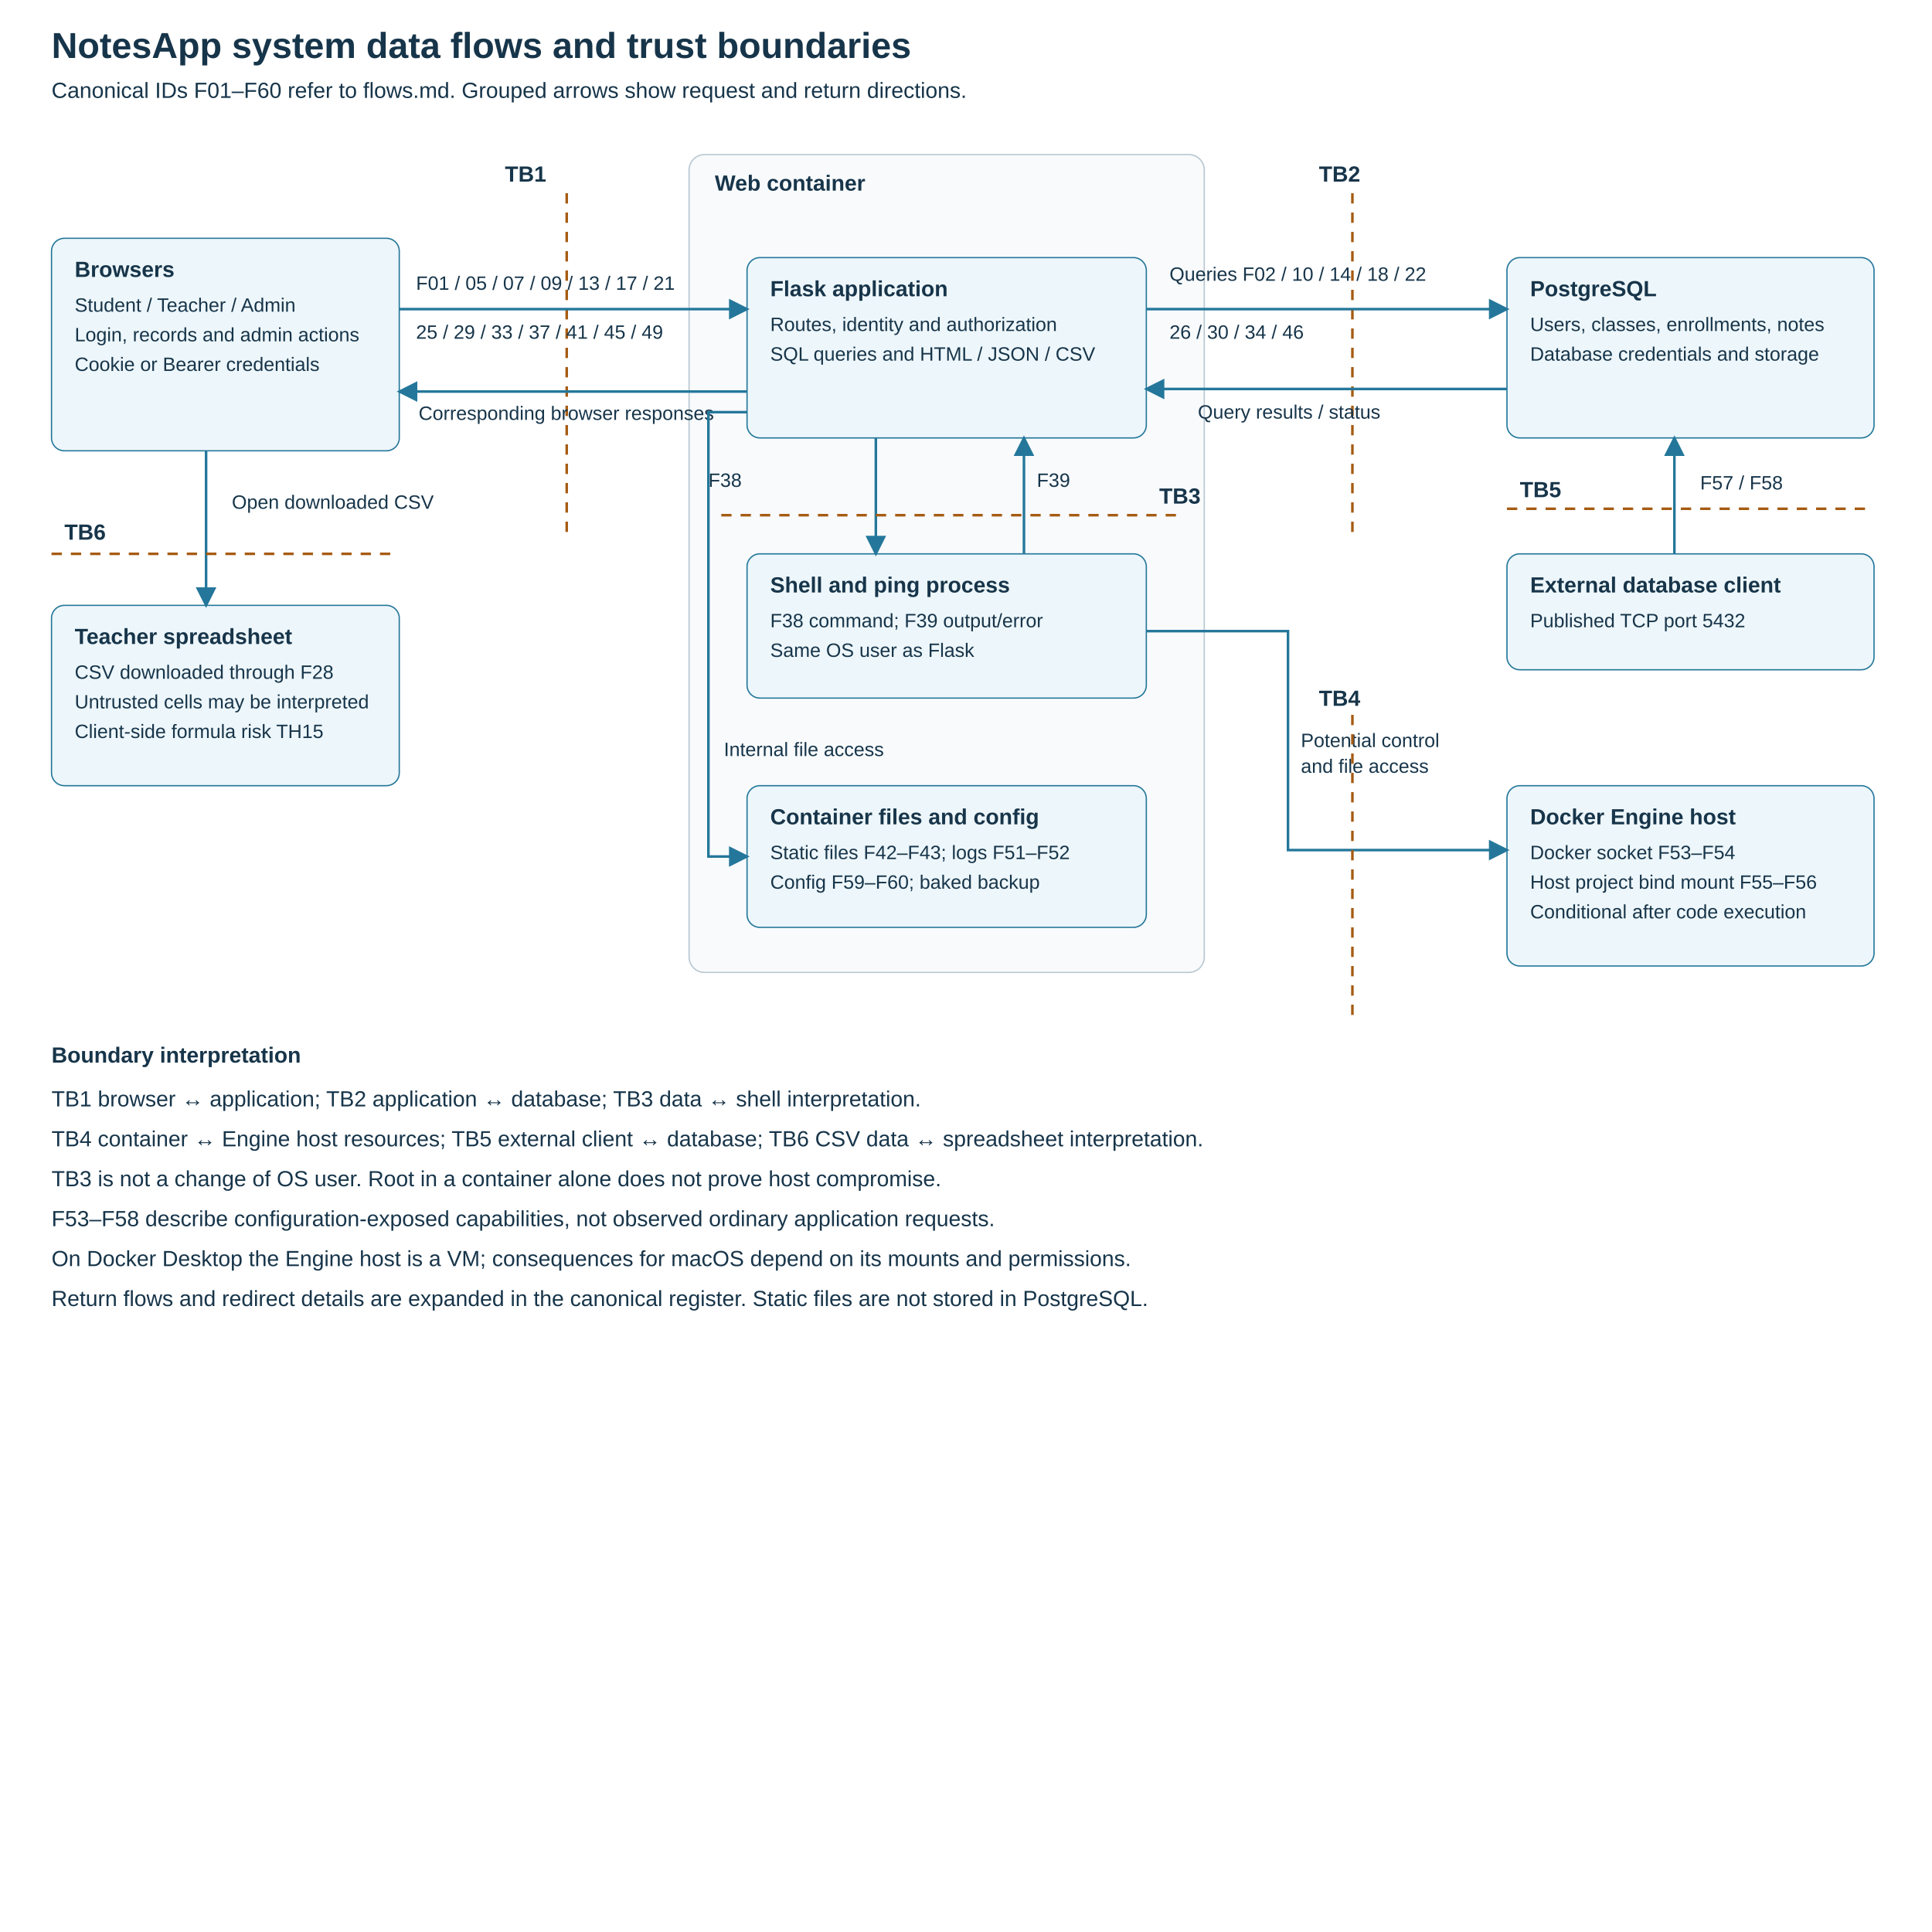
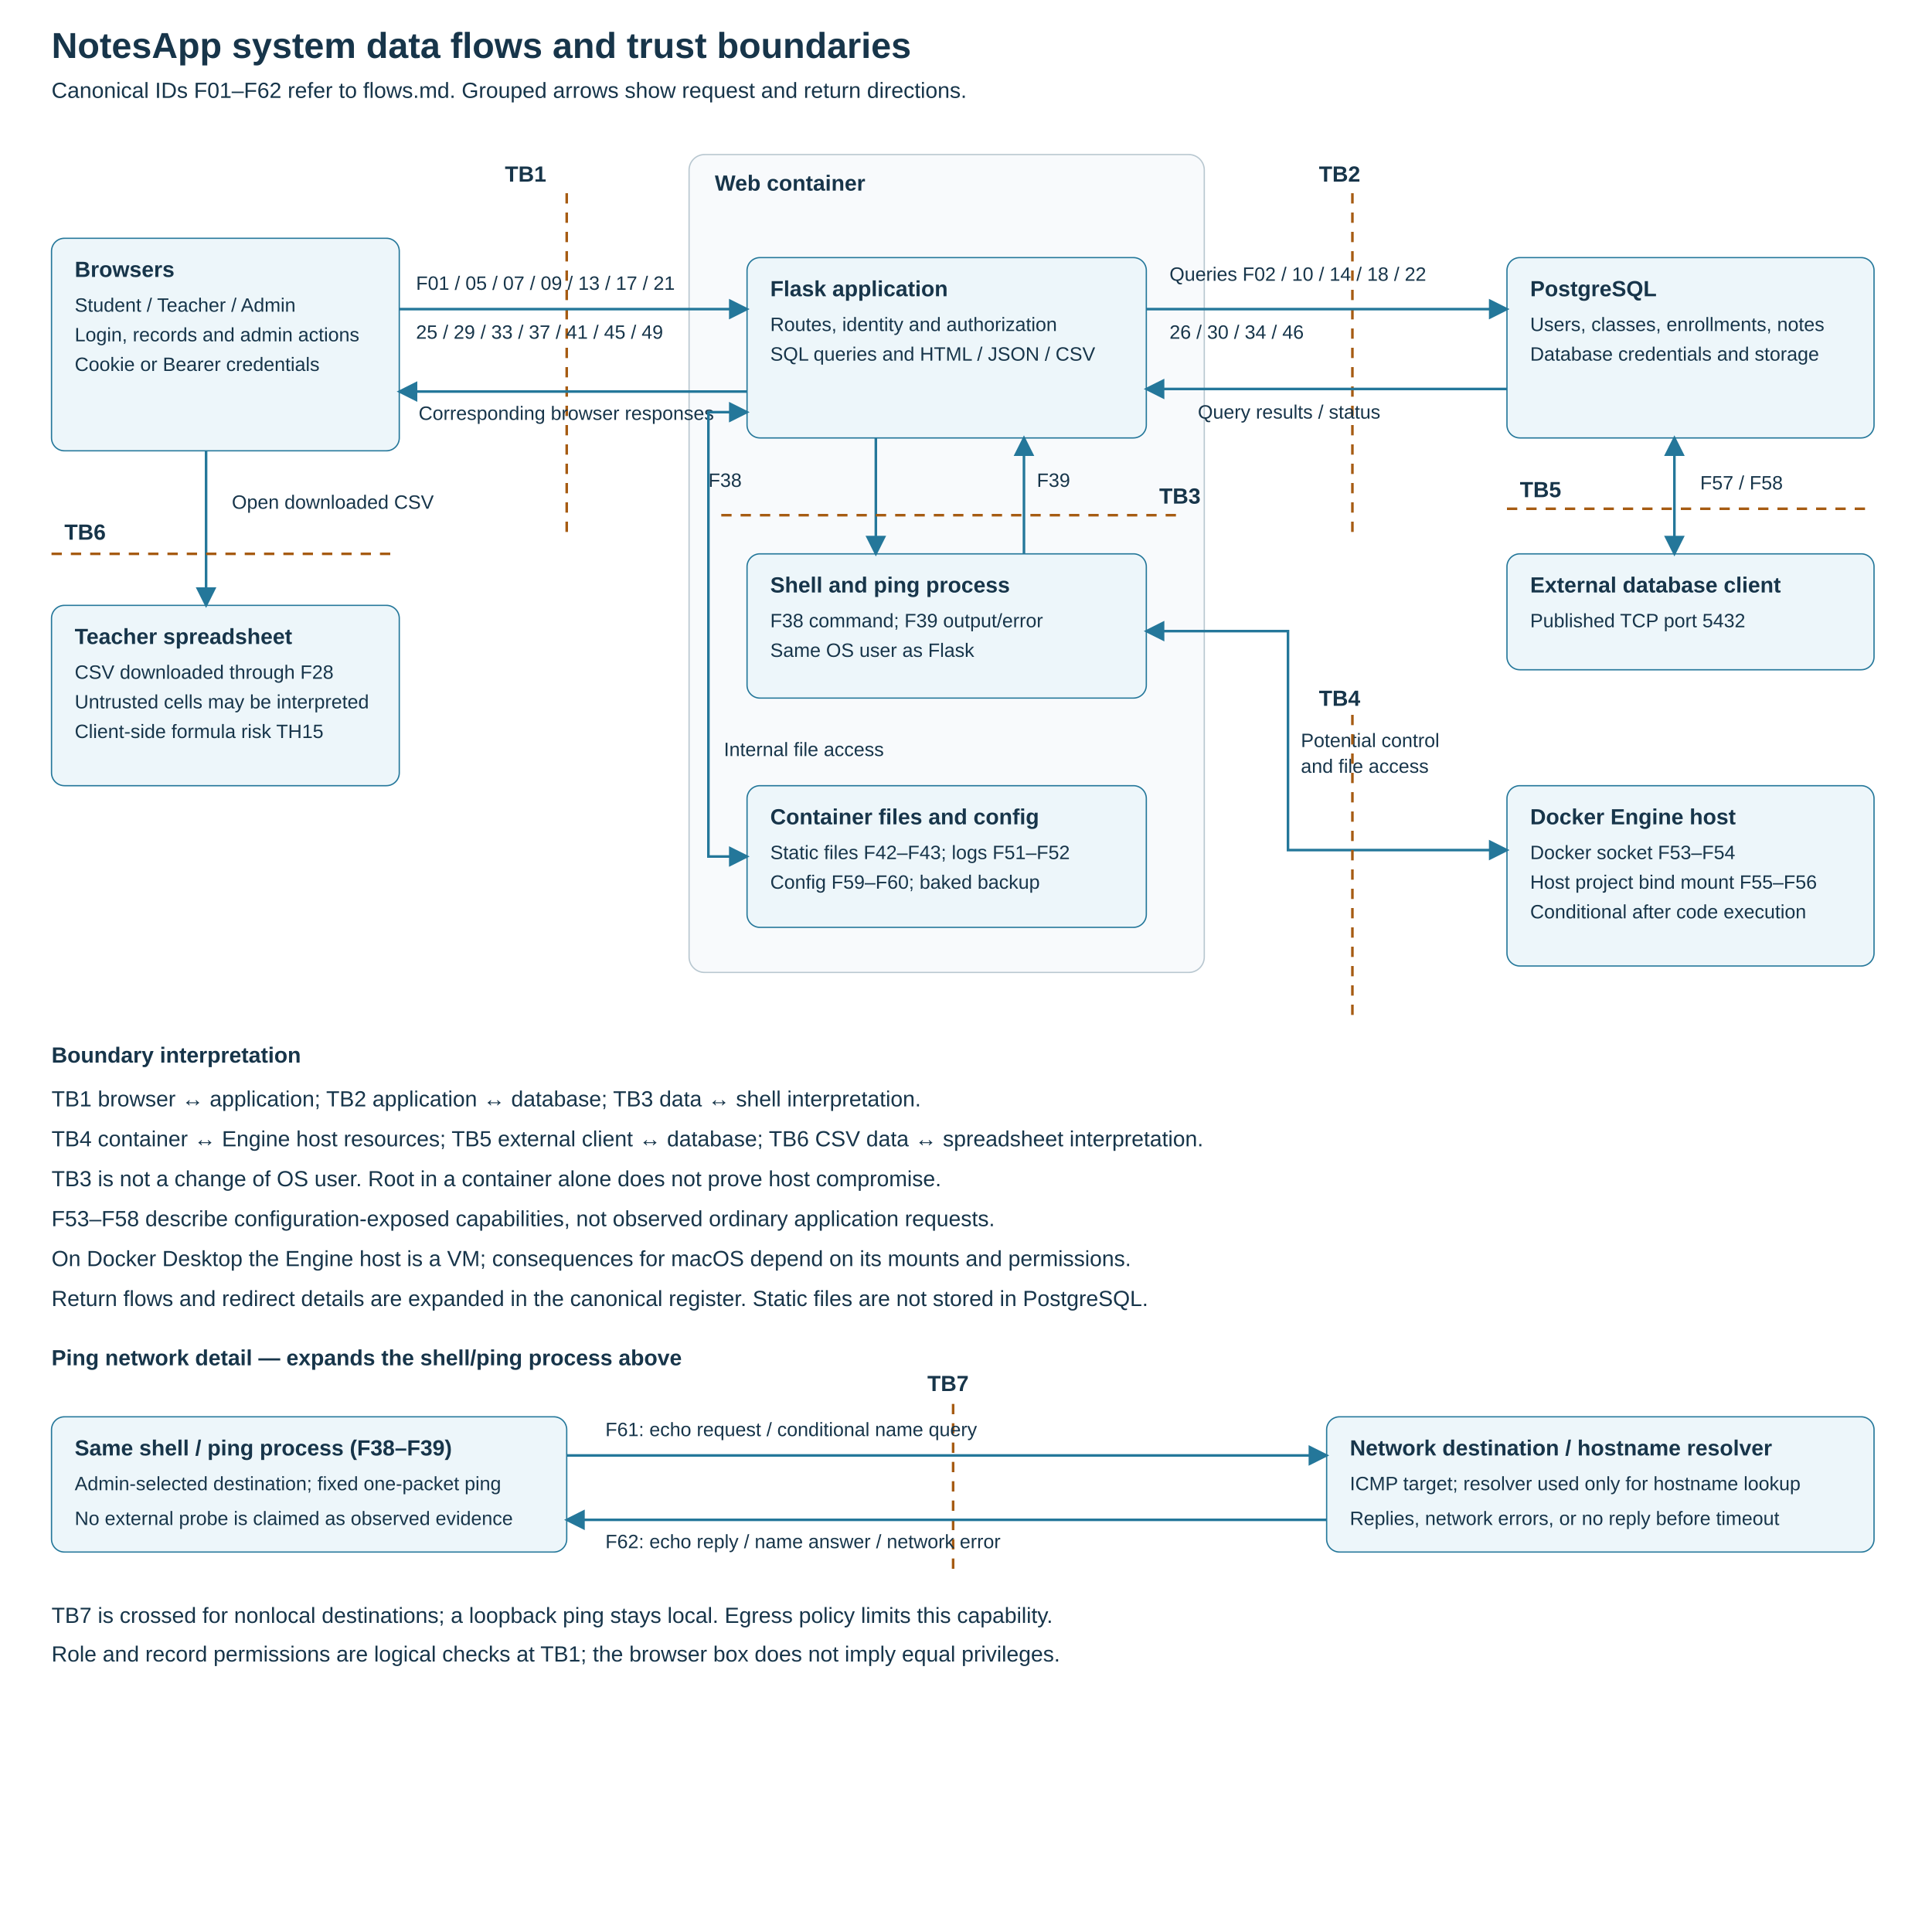
<svg xmlns="http://www.w3.org/2000/svg" width="1500" height="1500" viewBox="0 0 1500 1500">
  <defs>
    <marker id="a" markerWidth="8" markerHeight="8" refX="7" refY="4" orient="auto-start-reverse">
      <path d="M0,0 L8,4 L0,8 Z" fill="#24779a" />
    </marker>
  </defs>
  <rect width="1500" height="1500" fill="white" />
  <style>text{font-family:Arial,sans-serif;fill:#17354a} .title{font-size:28px;font-weight:bold} .body{font-size:17px} .small{font-size:15px} .label{font-size:17px;font-weight:bold} .edge{stroke:#24779a;stroke-width:2;fill:none;marker-end:url(#a)} .boundary{stroke:#a65b12;stroke-width:2;stroke-dasharray:8 7;fill:none}</style>
  <text x="40" y="45" class="title">NotesApp system data flows and trust boundaries</text>
-   <text x="40" y="76" class="body">Canonical IDs F01–F60 refer to flows.md. Grouped arrows show request and return directions.</text>
+   <text x="40" y="76" class="body">Canonical IDs F01–F62 refer to flows.md. Grouped arrows show request and return directions.</text>
  <rect x="535" y="120" width="400" height="635" rx="12" fill="#f8fafc" stroke="#b8c7d0" />
  <text x="555" y="148" class="label">Web container</text>
  <rect x="40" y="185" width="270" height="165" rx="10" fill="#edf6fa" stroke="#24779a" />
  <text x="58" y="215" class="label">Browsers</text>
  <text x="58" y="242" class="small">Student / Teacher / Admin</text>
  <text x="58" y="265" class="small">Login, records and admin actions</text>
  <text x="58" y="288" class="small">Cookie or Bearer credentials</text>
  <rect x="580" y="200" width="310" height="140" rx="10" fill="#edf6fa" stroke="#24779a" />
  <text x="598" y="230" class="label">Flask application</text>
  <text x="598" y="257" class="small">Routes, identity and authorization</text>
  <text x="598" y="280" class="small">SQL queries and HTML / JSON / CSV</text>
  <rect x="1170" y="200" width="285" height="140" rx="10" fill="#edf6fa" stroke="#24779a" />
  <text x="1188" y="230" class="label">PostgreSQL</text>
  <text x="1188" y="257" class="small">Users, classes, enrollments, notes</text>
  <text x="1188" y="280" class="small">Database credentials and storage</text>
  <path d="M440 150 V420" class="boundary" />
  <text x="392" y="141" class="label">TB1</text>
  <path d="M1050 150 V420" class="boundary" />
  <text x="1024" y="141" class="label">TB2</text>
  <polyline points="310,240 580,240" class="edge" />
  <text x="323" y="225" class="small">F01 / 05 / 07 / 09 / 13 / 17 / 21</text>
  <text x="323" y="263" class="small">25 / 29 / 33 / 37 / 41 / 45 / 49</text>
  <polyline points="580,304 310,304" class="edge" />
  <text x="325" y="326" class="small">Corresponding browser responses</text>
  <polyline points="890,240 1170,240" class="edge" />
  <text x="908" y="218" class="small">Queries F02 / 10 / 14 / 18 / 22</text>
  <text x="908" y="263" class="small">26 / 30 / 34 / 46</text>
  <polyline points="1170,302 890,302" class="edge" />
  <text x="930" y="325" class="small">Query results / status</text>
  <rect x="580" y="430" width="310" height="112" rx="10" fill="#edf6fa" stroke="#24779a" />
  <text x="598" y="460" class="label">Shell and ping process</text>
  <text x="598" y="487" class="small">F38 command; F39 output/error</text>
  <text x="598" y="510" class="small">Same OS user as Flask</text>
  <polyline points="680,340 680,430" class="edge" />
  <text x="550" y="378" class="small">F38</text>
  <polyline points="795,430 795,340" class="edge" />
  <text x="805" y="378" class="small">F39</text>
  <path d="M560 400 H915" class="boundary" />
  <text x="900" y="391" class="label">TB3</text>
  <rect x="580" y="610" width="310" height="110" rx="10" fill="#edf6fa" stroke="#24779a" />
  <text x="598" y="640" class="label">Container files and config</text>
  <text x="598" y="667" class="small">Static files F42–F43; logs F51–F52</text>
  <text x="598" y="690" class="small">Config F59–F60; baked backup</text>
-   <polyline points="580,320 550,320 550,665 580,665" class="edge" />
+   <polyline points="580,320 550,320 550,665 580,665" class="edge" marker-start="url(#a)" />
  <text x="562" y="587" class="small">Internal file access</text>
  <rect x="1170" y="610" width="285" height="140" rx="10" fill="#edf6fa" stroke="#24779a" />
  <text x="1188" y="640" class="label">Docker Engine host</text>
  <text x="1188" y="667" class="small">Docker socket F53–F54</text>
  <text x="1188" y="690" class="small">Host project bind mount F55–F56</text>
  <text x="1188" y="713" class="small">Conditional after code execution</text>
-   <polyline points="890,490 1000,490 1000,660 1170,660" class="edge" />
+   <polyline points="890,490 1000,490 1000,660 1170,660" class="edge" marker-start="url(#a)" />
  <text x="1010" y="580" class="small">Potential control</text>
  <text x="1010" y="600" class="small">and file access</text>
  <path d="M1050 555 V790" class="boundary" />
  <text x="1024" y="548" class="label">TB4</text>
  <rect x="1170" y="430" width="285" height="90" rx="10" fill="#edf6fa" stroke="#24779a" />
  <text x="1188" y="460" class="label">External database client</text>
  <text x="1188" y="487" class="small">Published TCP port 5432</text>
-   <polyline points="1300,430 1300,340" class="edge" />
+   <polyline points="1300,430 1300,340" class="edge" marker-start="url(#a)" />
  <text x="1320" y="380" class="small">F57 / F58</text>
  <path d="M1170 395 H1455" class="boundary" />
  <text x="1180" y="386" class="label">TB5</text>
  <rect x="40" y="470" width="270" height="140" rx="10" fill="#edf6fa" stroke="#24779a" />
  <text x="58" y="500" class="label">Teacher spreadsheet</text>
  <text x="58" y="527" class="small">CSV downloaded through F28</text>
  <text x="58" y="550" class="small">Untrusted cells may be interpreted</text>
  <text x="58" y="573" class="small">Client-side formula risk TH15</text>
  <polyline points="160,350 160,470" class="edge" />
  <text x="180" y="395" class="small">Open downloaded CSV</text>
  <path d="M40 430 H310" class="boundary" />
  <text x="50" y="419" class="label">TB6</text>
  <text x="40" y="825" class="label">Boundary interpretation</text>
  <text x="40" y="859" class="body">TB1 browser ↔ application; TB2 application ↔ database; TB3 data ↔ shell interpretation.</text>
  <text x="40" y="890" class="body">TB4 container ↔ Engine host resources; TB5 external client ↔ database; TB6 CSV data ↔ spreadsheet interpretation.</text>
  <text x="40" y="921" class="body">TB3 is not a change of OS user. Root in a container alone does not prove host compromise.</text>
  <text x="40" y="952" class="body">F53–F58 describe configuration-exposed capabilities, not observed ordinary application requests.</text>
  <text x="40" y="983" class="body">On Docker Desktop the Engine host is a VM; consequences for macOS depend on its mounts and permissions.</text>
  <text x="40" y="1014" class="body">Return flows and redirect details are expanded in the canonical register. Static files are not stored in PostgreSQL.</text>
+   <text x="40" y="1060" class="label">Ping network detail — expands the shell/ping process above</text>
+   <rect x="40" y="1100" width="400" height="105" rx="10" fill="#edf6fa" stroke="#24779a" />
+   <text x="58" y="1130" class="label">Same shell / ping process (F38–F39)</text>
+   <text x="58" y="1157" class="small">Admin-selected destination; fixed one-packet ping</text>
+   <text x="58" y="1184" class="small">No external probe is claimed as observed evidence</text>
+   <rect x="1030" y="1100" width="425" height="105" rx="10" fill="#edf6fa" stroke="#24779a" />
+   <text x="1048" y="1130" class="label">Network destination / hostname resolver</text>
+   <text x="1048" y="1157" class="small">ICMP target; resolver used only for hostname lookup</text>
+   <text x="1048" y="1184" class="small">Replies, network errors, or no reply before timeout</text>
+   <path d="M740 1090 V1220" class="boundary" />
+   <text x="720" y="1080" class="label">TB7</text>
+   <polyline points="440,1130 1030,1130" class="edge" />
+   <text x="470" y="1115" class="small">F61: echo request / conditional name query</text>
+   <polyline points="1030,1180 440,1180" class="edge" />
+   <text x="470" y="1202" class="small">F62: echo reply / name answer / network error</text>
+   <text x="40" y="1260" class="body">TB7 is crossed for nonlocal destinations; a loopback ping stays local. Egress policy limits this capability.</text>
+   <text x="40" y="1290" class="body">Role and record permissions are logical checks at TB1; the browser box does not imply equal privileges.</text>
</svg>
